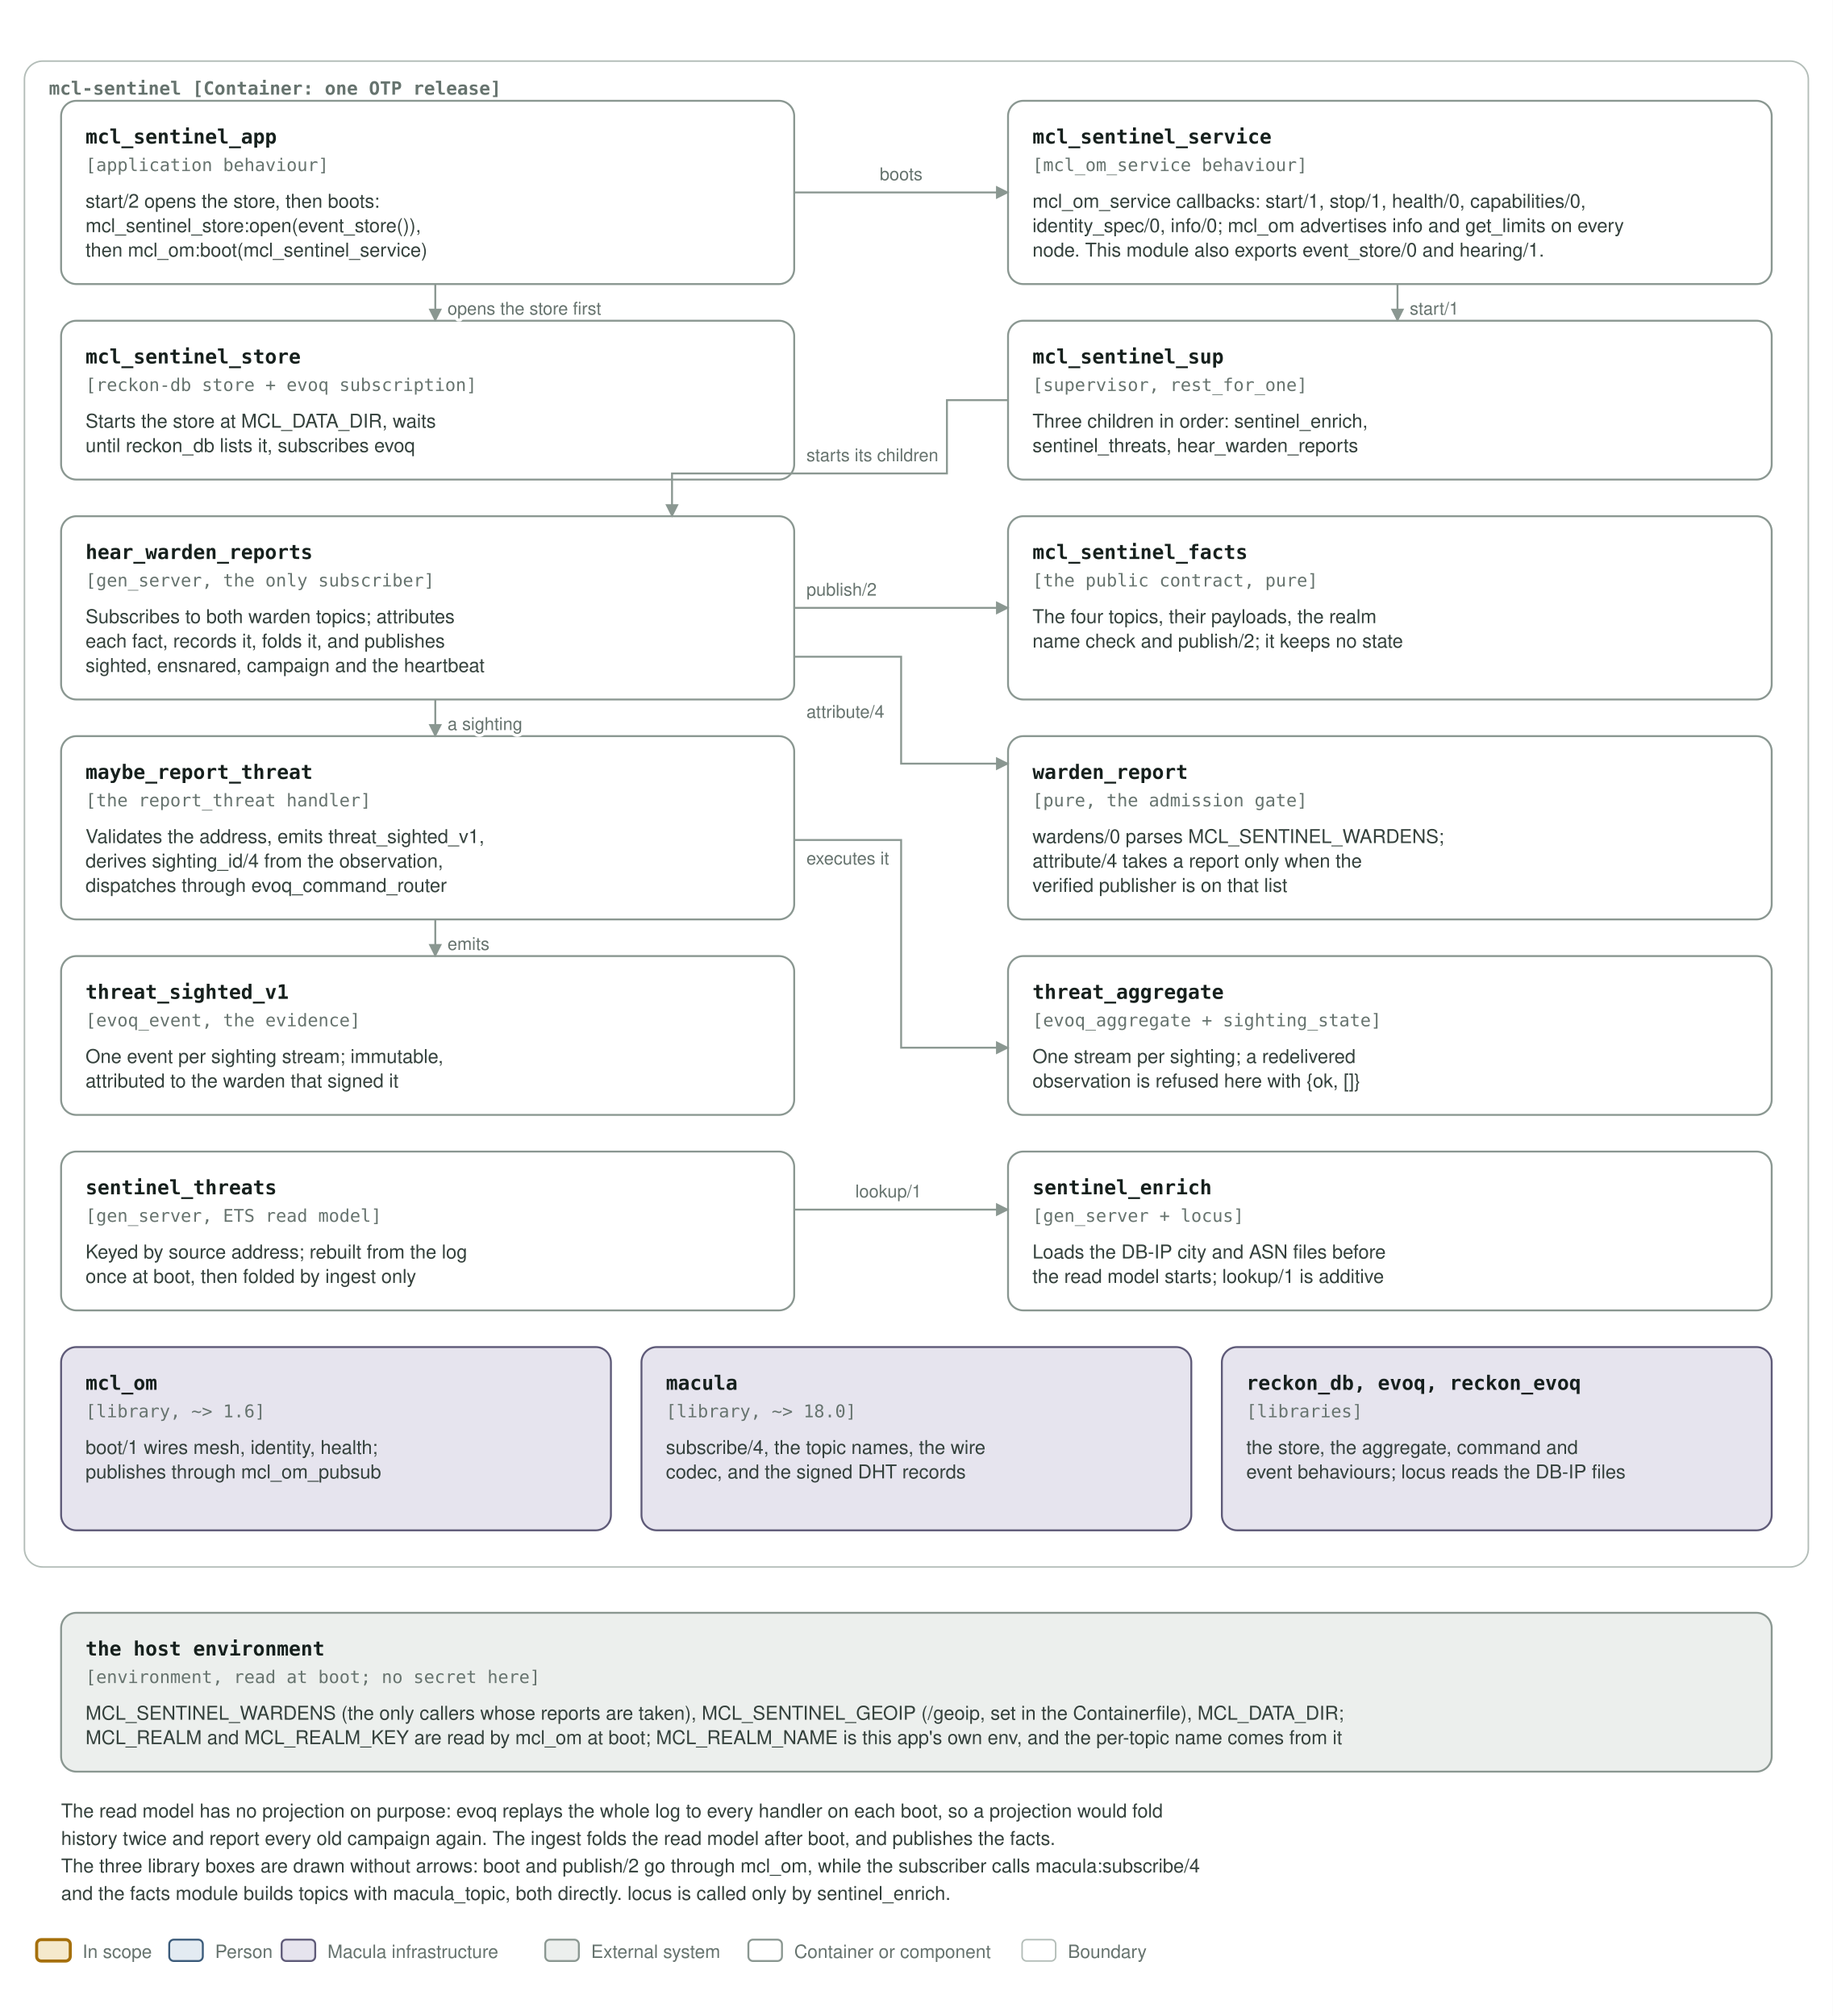
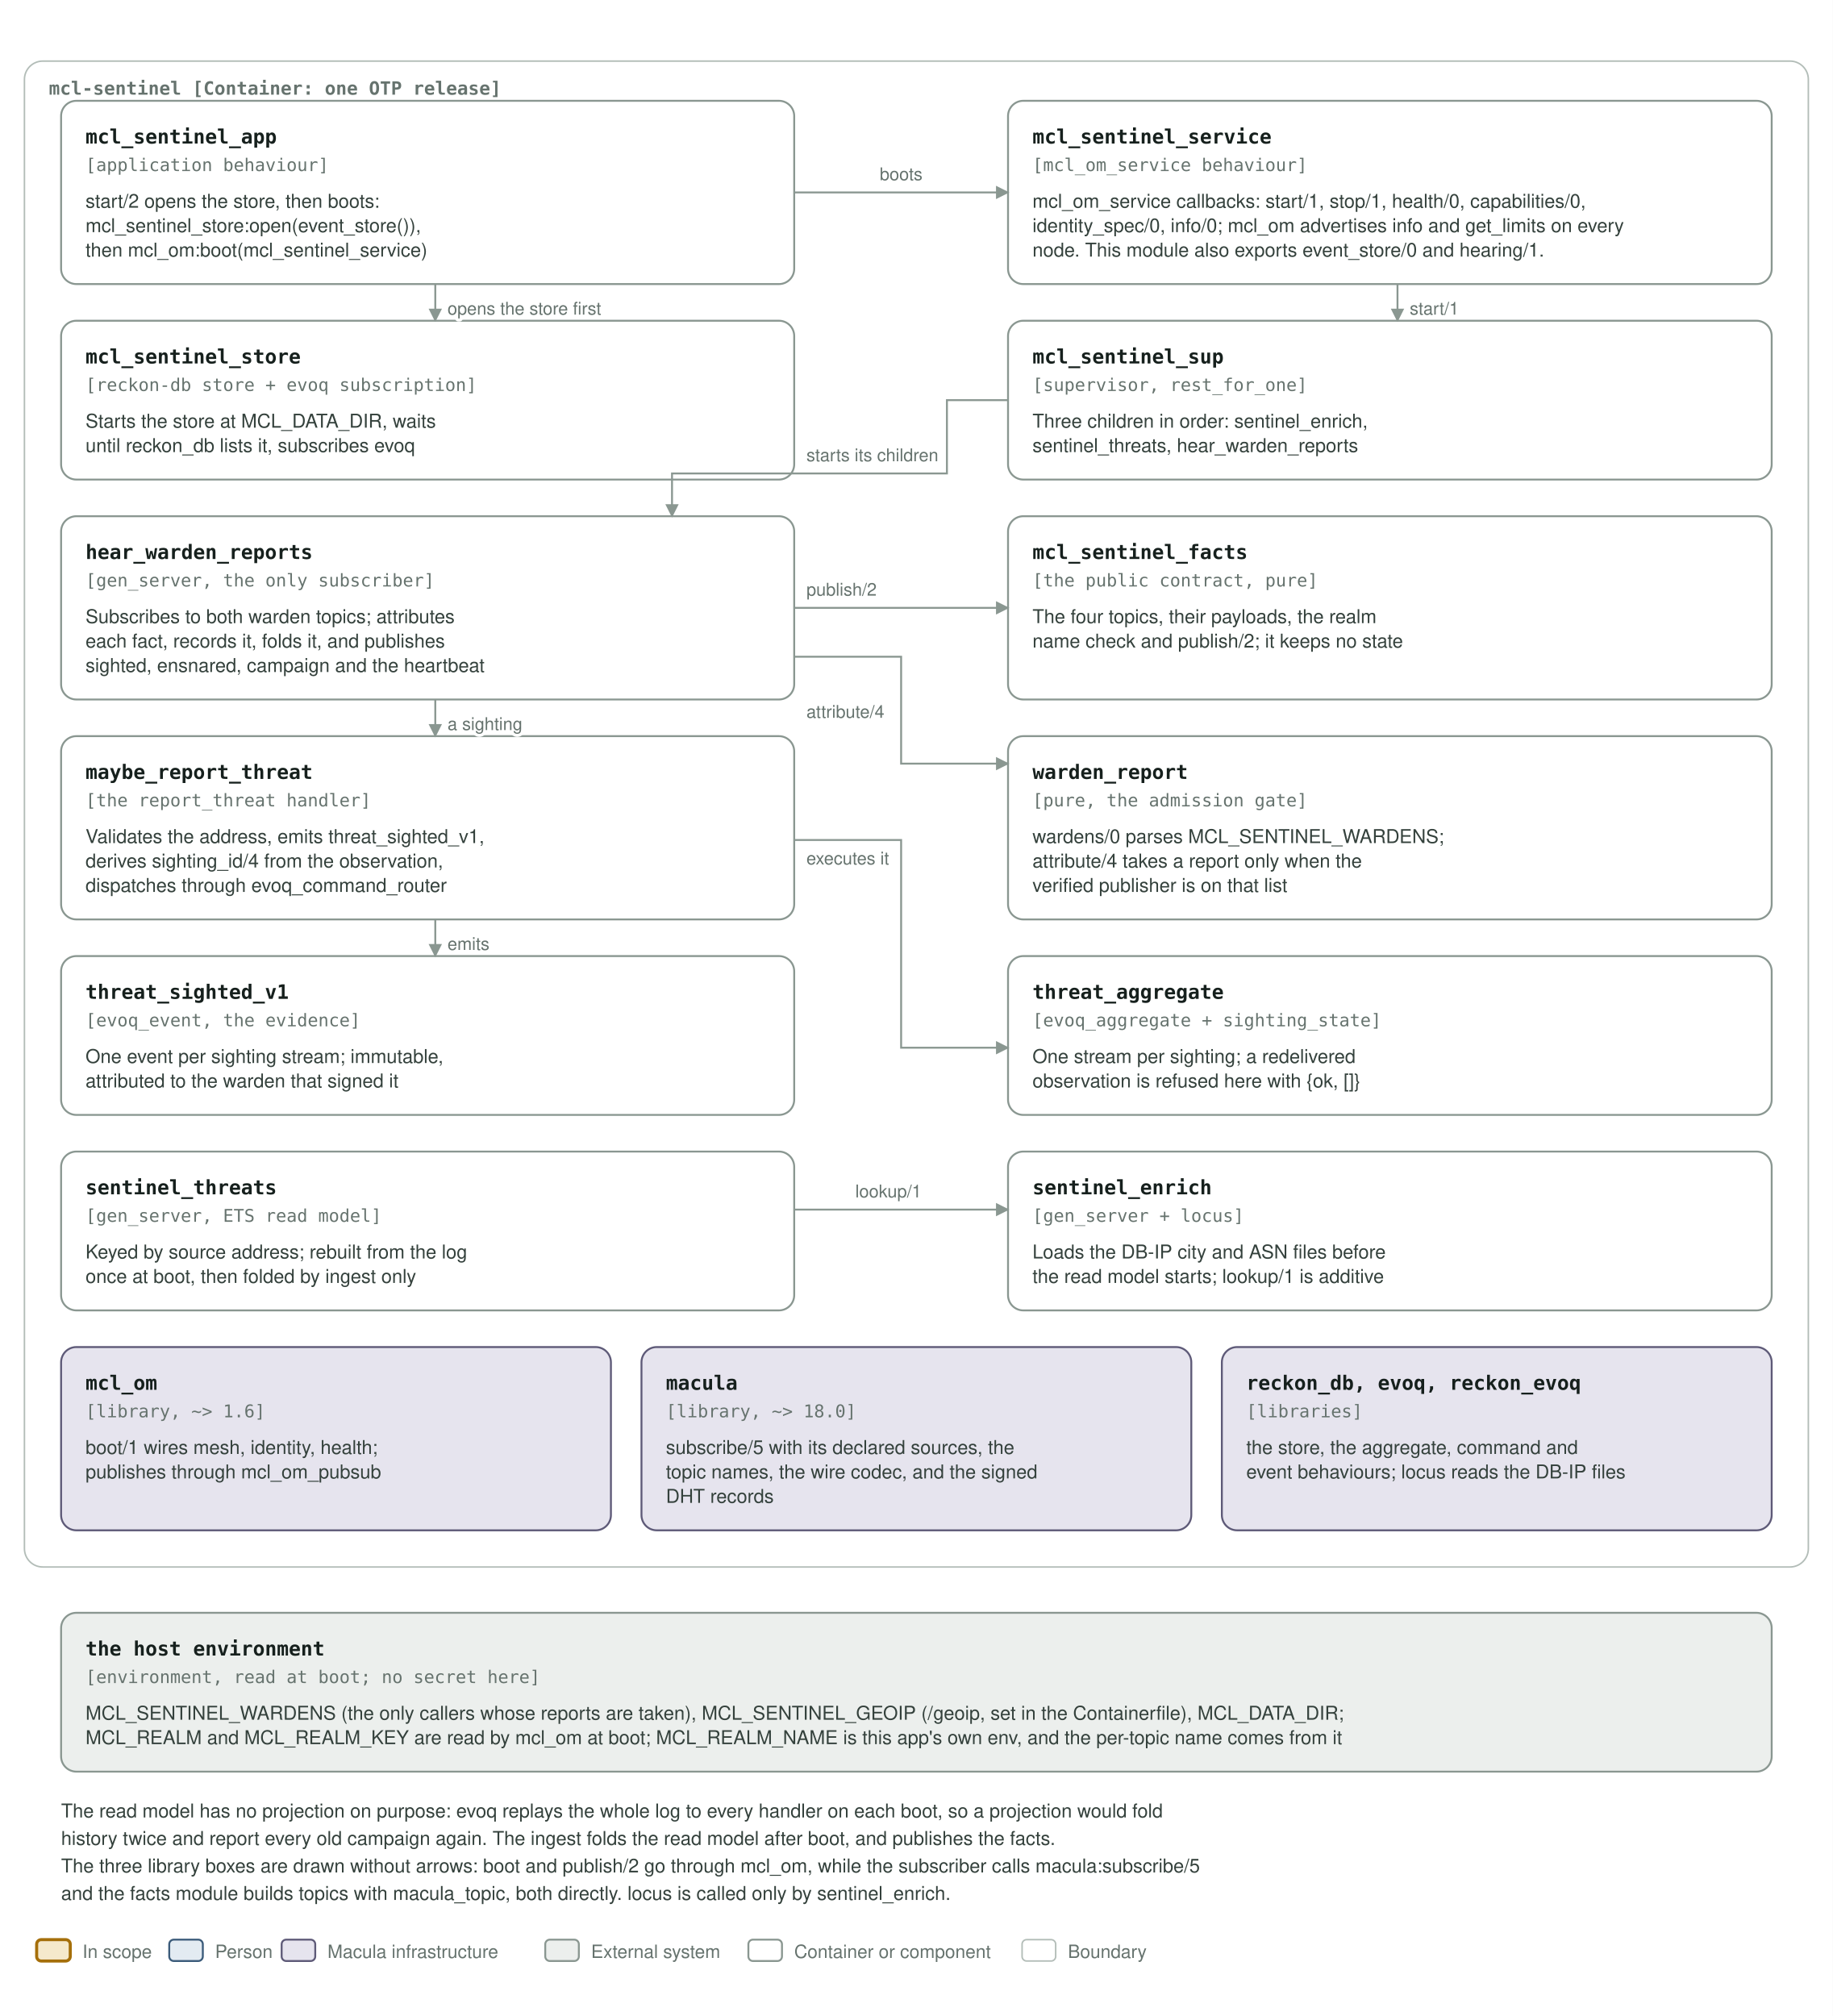
<svg xmlns="http://www.w3.org/2000/svg" viewBox="0 0 1200 1320" role="img" aria-label="mcl-sentinel components">
  <style>
.t-name { font-family: "Atkinson Hyperlegible", "Segoe UI", system-ui, -apple-system, Helvetica, Arial, sans-serif; font-size: 15px; font-weight: 700; }
.t-desc { font-family: "Atkinson Hyperlegible", "Segoe UI", system-ui, -apple-system, Helvetica, Arial, sans-serif; font-size: 12.5px; }
.t-rel { font-family: "Atkinson Hyperlegible", "Segoe UI", system-ui, -apple-system, Helvetica, Arial, sans-serif; font-size: 11.5px; paint-order: stroke; stroke-width: 4px; stroke-linejoin: round; }
.t-code { font-family: "JetBrains Mono", ui-monospace, Menlo, Consolas, monospace; font-size: 13px; font-weight: 600; }
.t-type { font-family: "JetBrains Mono", ui-monospace, Menlo, Consolas, monospace; font-size: 11.5px; }
.t-bound { font-family: "JetBrains Mono", ui-monospace, Menlo, Consolas, monospace; font-size: 12px; font-weight: 600; }
.t-leg { font-family: "Atkinson Hyperlegible", "Segoe UI", system-ui, -apple-system, Helvetica, Arial, sans-serif; font-size: 12px; }
.edge { fill: none; stroke-width: 1.25; }
.edge-later { fill: none; stroke-width: 1.25; stroke-dasharray: 5 4; }
.bg { fill: #FFFFFF; }
.b-sys { fill: #F5E9CC; stroke: #A56F0A; stroke-width: 2; }
.b-per { fill: #E3EBF2; stroke: #3B5B7A; stroke-width: 1.25; }
.b-mac { fill: #E6E4EE; stroke: #5E5A78; stroke-width: 1.25; }
.b-ext { fill: #ECEFED; stroke: #8A9791; stroke-width: 1.25; }
.b-cmp { fill: #FFFFFF; stroke: #8A9791; stroke-width: 1.25; }
.b-later { fill: none; stroke: #8A9791; stroke-width: 1.25; stroke-dasharray: 5 4; }
.bound { fill: none; stroke: #B3BDB8; stroke-width: 1; }
.head { fill: #3B5B7A; }
.t-name, .t-code { fill: #16201D; }
.t-type, .t-bound, .t-leg { fill: #66736E; }
.t-desc { fill: #34413C; }
.t-rel { fill: #66736E; stroke: #FFFFFF; }
.edge, .edge-later { stroke: #8A9791; }
.arrowhead { fill: #8A9791; }
@media (prefers-color-scheme: dark) {
.bg { fill: #171F1C; }
.b-sys { fill: #3A2E13; stroke: #E3AA3C; }
.b-per { fill: #1D2A36; stroke: #8EB4D8; }
.b-mac { fill: #26243A; stroke: #A9A4C8; }
.b-ext { fill: #1C2421; stroke: #7D8B85; }
.b-cmp { fill: #171F1C; stroke: #7D8B85; }
.b-later { stroke: #7D8B85; }
.bound { stroke: #4A5752; }
.head { fill: #8EB4D8; }
.t-name, .t-code { fill: #E6ECE9; }
.t-type, .t-bound, .t-leg { fill: #93A09A; }
.t-desc { fill: #C3CDC8; }
.t-rel { fill: #93A09A; stroke: #171F1C; }
.edge, .edge-later { stroke: #7D8B85; }
.arrowhead { fill: #7D8B85; }
}
</style>
  <defs>
    <marker id="a" viewBox="0 0 10 10" refX="9" refY="5" markerWidth="7" markerHeight="7" orient="auto-start-reverse">
      <path class="arrowhead" d="M0 0L10 5L0 10z" />
    </marker>
  </defs>
  <rect class="bg" x="0" y="0" width="1200" height="1320" />
  <rect class="bound" x="16" y="40" width="1168" height="986" rx="12" />
  <text class="t-bound" x="32" y="62">mcl-sentinel [Container: one OTP release]</text>
  <rect class="b-cmp" x="40" y="66" width="480" height="120" rx="10" />
  <text class="t-code" x="56" y="94">mcl_sentinel_app</text>
  <text class="t-type" x="56" y="112">[application behaviour]</text>
  <text class="t-desc" x="56" y="136">start/2 opens the store, then boots:</text>
  <text class="t-desc" x="56" y="152">mcl_sentinel_store:open(event_store()),</text>
  <text class="t-desc" x="56" y="168">then mcl_om:boot(mcl_sentinel_service)</text>
  <rect class="b-cmp" x="660" y="66" width="500" height="120" rx="10" />
  <text class="t-code" x="676" y="94">mcl_sentinel_service</text>
  <text class="t-type" x="676" y="112">[mcl_om_service behaviour]</text>
  <text class="t-desc" x="676" y="136">mcl_om_service callbacks: start/1, stop/1, health/0, capabilities/0,</text>
  <text class="t-desc" x="676" y="152">identity_spec/0, info/0; mcl_om advertises info and get_limits on every</text>
  <text class="t-desc" x="676" y="168">node. This module also exports event_store/0 and hearing/1.</text>
  <rect class="b-cmp" x="40" y="210" width="480" height="104" rx="10" />
  <text class="t-code" x="56" y="238">mcl_sentinel_store</text>
  <text class="t-type" x="56" y="256">[reckon-db store + evoq subscription]</text>
  <text class="t-desc" x="56" y="280">Starts the store at MCL_DATA_DIR, waits</text>
  <text class="t-desc" x="56" y="296">until reckon_db lists it, subscribes evoq</text>
  <rect class="b-cmp" x="660" y="210" width="500" height="104" rx="10" />
  <text class="t-code" x="676" y="238">mcl_sentinel_sup</text>
  <text class="t-type" x="676" y="256">[supervisor, rest_for_one]</text>
  <text class="t-desc" x="676" y="280">Three children in order: sentinel_enrich,</text>
  <text class="t-desc" x="676" y="296">sentinel_threats, hear_warden_reports</text>
  <rect class="b-cmp" x="40" y="338" width="480" height="120" rx="10" />
  <text class="t-code" x="56" y="366">hear_warden_reports</text>
  <text class="t-type" x="56" y="384">[gen_server, the only subscriber]</text>
  <text class="t-desc" x="56" y="408">Subscribes to both warden topics; attributes</text>
  <text class="t-desc" x="56" y="424">each fact, records it, folds it, and publishes</text>
  <text class="t-desc" x="56" y="440">sighted, ensnared, campaign and the heartbeat</text>
  <rect class="b-cmp" x="660" y="338" width="500" height="120" rx="10" />
  <text class="t-code" x="676" y="366">mcl_sentinel_facts</text>
  <text class="t-type" x="676" y="384">[the public contract, pure]</text>
  <text class="t-desc" x="676" y="408">The four topics, their payloads, the realm</text>
  <text class="t-desc" x="676" y="424">name check and publish/2; it keeps no state</text>
  <rect class="b-cmp" x="40" y="482" width="480" height="120" rx="10" />
  <text class="t-code" x="56" y="510">maybe_report_threat</text>
  <text class="t-type" x="56" y="528">[the report_threat handler]</text>
  <text class="t-desc" x="56" y="552">Validates the address, emits threat_sighted_v1,</text>
  <text class="t-desc" x="56" y="568">derives sighting_id/4 from the observation,</text>
  <text class="t-desc" x="56" y="584">dispatches through evoq_command_router</text>
  <rect class="b-cmp" x="660" y="482" width="500" height="120" rx="10" />
  <text class="t-code" x="676" y="510">warden_report</text>
  <text class="t-type" x="676" y="528">[pure, the admission gate]</text>
  <text class="t-desc" x="676" y="552">wardens/0 parses MCL_SENTINEL_WARDENS;</text>
  <text class="t-desc" x="676" y="568">attribute/4 takes a report only when the</text>
  <text class="t-desc" x="676" y="584">verified publisher is on that list</text>
  <rect class="b-cmp" x="40" y="626" width="480" height="104" rx="10" />
  <text class="t-code" x="56" y="654">threat_sighted_v1</text>
  <text class="t-type" x="56" y="672">[evoq_event, the evidence]</text>
  <text class="t-desc" x="56" y="696">One event per sighting stream; immutable,</text>
  <text class="t-desc" x="56" y="712">attributed to the warden that signed it</text>
  <rect class="b-cmp" x="660" y="626" width="500" height="104" rx="10" />
  <text class="t-code" x="676" y="654">threat_aggregate</text>
  <text class="t-type" x="676" y="672">[evoq_aggregate + sighting_state]</text>
  <text class="t-desc" x="676" y="696">One stream per sighting; a redelivered</text>
  <text class="t-desc" x="676" y="712">observation is refused here with {ok, []}</text>
  <rect class="b-cmp" x="40" y="754" width="480" height="104" rx="10" />
  <text class="t-code" x="56" y="782">sentinel_threats</text>
  <text class="t-type" x="56" y="800">[gen_server, ETS read model]</text>
  <text class="t-desc" x="56" y="824">Keyed by source address; rebuilt from the log</text>
  <text class="t-desc" x="56" y="840">once at boot, then folded by ingest only</text>
  <rect class="b-cmp" x="660" y="754" width="500" height="104" rx="10" />
  <text class="t-code" x="676" y="782">sentinel_enrich</text>
  <text class="t-type" x="676" y="800">[gen_server + locus]</text>
  <text class="t-desc" x="676" y="824">Loads the DB-IP city and ASN files before</text>
  <text class="t-desc" x="676" y="840">the read model starts; lookup/1 is additive</text>
  <rect class="b-mac" x="40" y="882" width="360" height="120" rx="10" />
  <text class="t-code" x="56" y="910">mcl_om</text>
  <text class="t-type" x="56" y="928">[library, ~&gt; 1.6]</text>
  <text class="t-desc" x="56" y="952">boot/1 wires mesh, identity, health;</text>
  <text class="t-desc" x="56" y="968">publishes through mcl_om_pubsub</text>
  <rect class="b-mac" x="420" y="882" width="360" height="120" rx="10" />
  <text class="t-code" x="436" y="910">macula</text>
  <text class="t-type" x="436" y="928">[library, ~&gt; 18.0]</text>
-   <text class="t-desc" x="436" y="952">subscribe/4, the topic names, the wire</text>
-   <text class="t-desc" x="436" y="968">codec, and the signed DHT records</text>
+   <text class="t-desc" x="436" y="952">subscribe/5 with its declared sources, the</text>
+   <text class="t-desc" x="436" y="968">topic names, the wire codec, and the signed</text>
+   <text class="t-desc" x="436" y="984">DHT records</text>
  <rect class="b-mac" x="800" y="882" width="360" height="120" rx="10" />
  <text class="t-code" x="816" y="910">reckon_db, evoq, reckon_evoq</text>
  <text class="t-type" x="816" y="928">[libraries]</text>
  <text class="t-desc" x="816" y="952">the store, the aggregate, command and</text>
  <text class="t-desc" x="816" y="968">event behaviours; locus reads the DB-IP files</text>
  <rect class="b-ext" x="40" y="1056" width="1120" height="104" rx="10" />
  <text class="t-code" x="56" y="1084">the host environment</text>
  <text class="t-type" x="56" y="1102">[environment, read at boot; no secret here]</text>
  <text class="t-desc" x="56" y="1126">MCL_SENTINEL_WARDENS (the only callers whose reports are taken), MCL_SENTINEL_GEOIP (/geoip, set in the Containerfile), MCL_DATA_DIR;</text>
  <text class="t-desc" x="56" y="1142">MCL_REALM and MCL_REALM_KEY are read by mcl_om at boot; MCL_REALM_NAME is this app's own env, and the per-topic name comes from it</text>
  <path class="edge" d="M520 126H660" marker-end="url(#a)" />
  <text class="t-rel" x="590" y="118" text-anchor="middle">boots</text>
  <path class="edge" d="M285 186V210" marker-end="url(#a)" />
  <text class="t-rel" x="293" y="206">opens the store first</text>
  <path class="edge" d="M915 186V210" marker-end="url(#a)" />
  <text class="t-rel" x="923" y="206">start/1</text>
  <path class="edge" d="M660 262H620V310H440V338" marker-end="url(#a)" />
  <text class="t-rel" x="528" y="302">starts its children</text>
  <path class="edge" d="M520 398H660" marker-end="url(#a)" />
  <text class="t-rel" x="528" y="390">publish/2</text>
  <path class="edge" d="M520 430H590V500H660" marker-end="url(#a)" />
  <text class="t-rel" x="528" y="470">attribute/4</text>
  <path class="edge" d="M285 458V482" marker-end="url(#a)" />
  <text class="t-rel" x="293" y="478">a sighting</text>
  <path class="edge" d="M520 550H590V686H660" marker-end="url(#a)" />
  <text class="t-rel" x="528" y="566">executes it</text>
  <path class="edge" d="M285 602V626" marker-end="url(#a)" />
  <text class="t-rel" x="293" y="622">emits</text>
  <path class="edge" d="M520 792H660" marker-end="url(#a)" />
  <text class="t-rel" x="560" y="784">lookup/1</text>
  <text class="t-desc" x="40" y="1190">The read model has no projection on purpose: evoq replays the whole log to every handler on each boot, so a projection would fold</text>
  <text class="t-desc" x="40" y="1208">history twice and report every old campaign again. The ingest folds the read model after boot, and publishes the facts.</text>
-   <text class="t-desc" x="40" y="1226">The three library boxes are drawn without arrows: boot and publish/2 go through mcl_om, while the subscriber calls macula:subscribe/4</text>
+   <text class="t-desc" x="40" y="1226">The three library boxes are drawn without arrows: boot and publish/2 go through mcl_om, while the subscriber calls macula:subscribe/5</text>
  <text class="t-desc" x="40" y="1244">and the facts module builds topics with macula_topic, both directly. locus is called only by sentinel_enrich.</text>
  <rect class="b-sys" x="24" y="1270" width="22" height="14" rx="3" />
  <text class="t-leg" x="54" y="1282">In scope</text>
  <rect class="b-per" x="110.8" y="1270" width="22" height="14" rx="3" />
  <text class="t-leg" x="140.8" y="1282">Person</text>
  <rect class="b-mac" x="184.4" y="1270" width="22" height="14" rx="3" />
  <text class="t-leg" x="214.4" y="1282">Macula infrastructure</text>
  <rect class="b-ext" x="357.0" y="1270" width="22" height="14" rx="3" />
  <text class="t-leg" x="387.0" y="1282">External system</text>
  <rect class="b-cmp" x="490.0" y="1270" width="22" height="14" rx="3" />
  <text class="t-leg" x="520.0" y="1282">Container or component</text>
  <rect class="bound" x="669.2" y="1270" width="22" height="14" rx="3" />
  <text class="t-leg" x="699.2" y="1282">Boundary</text>
</svg>
